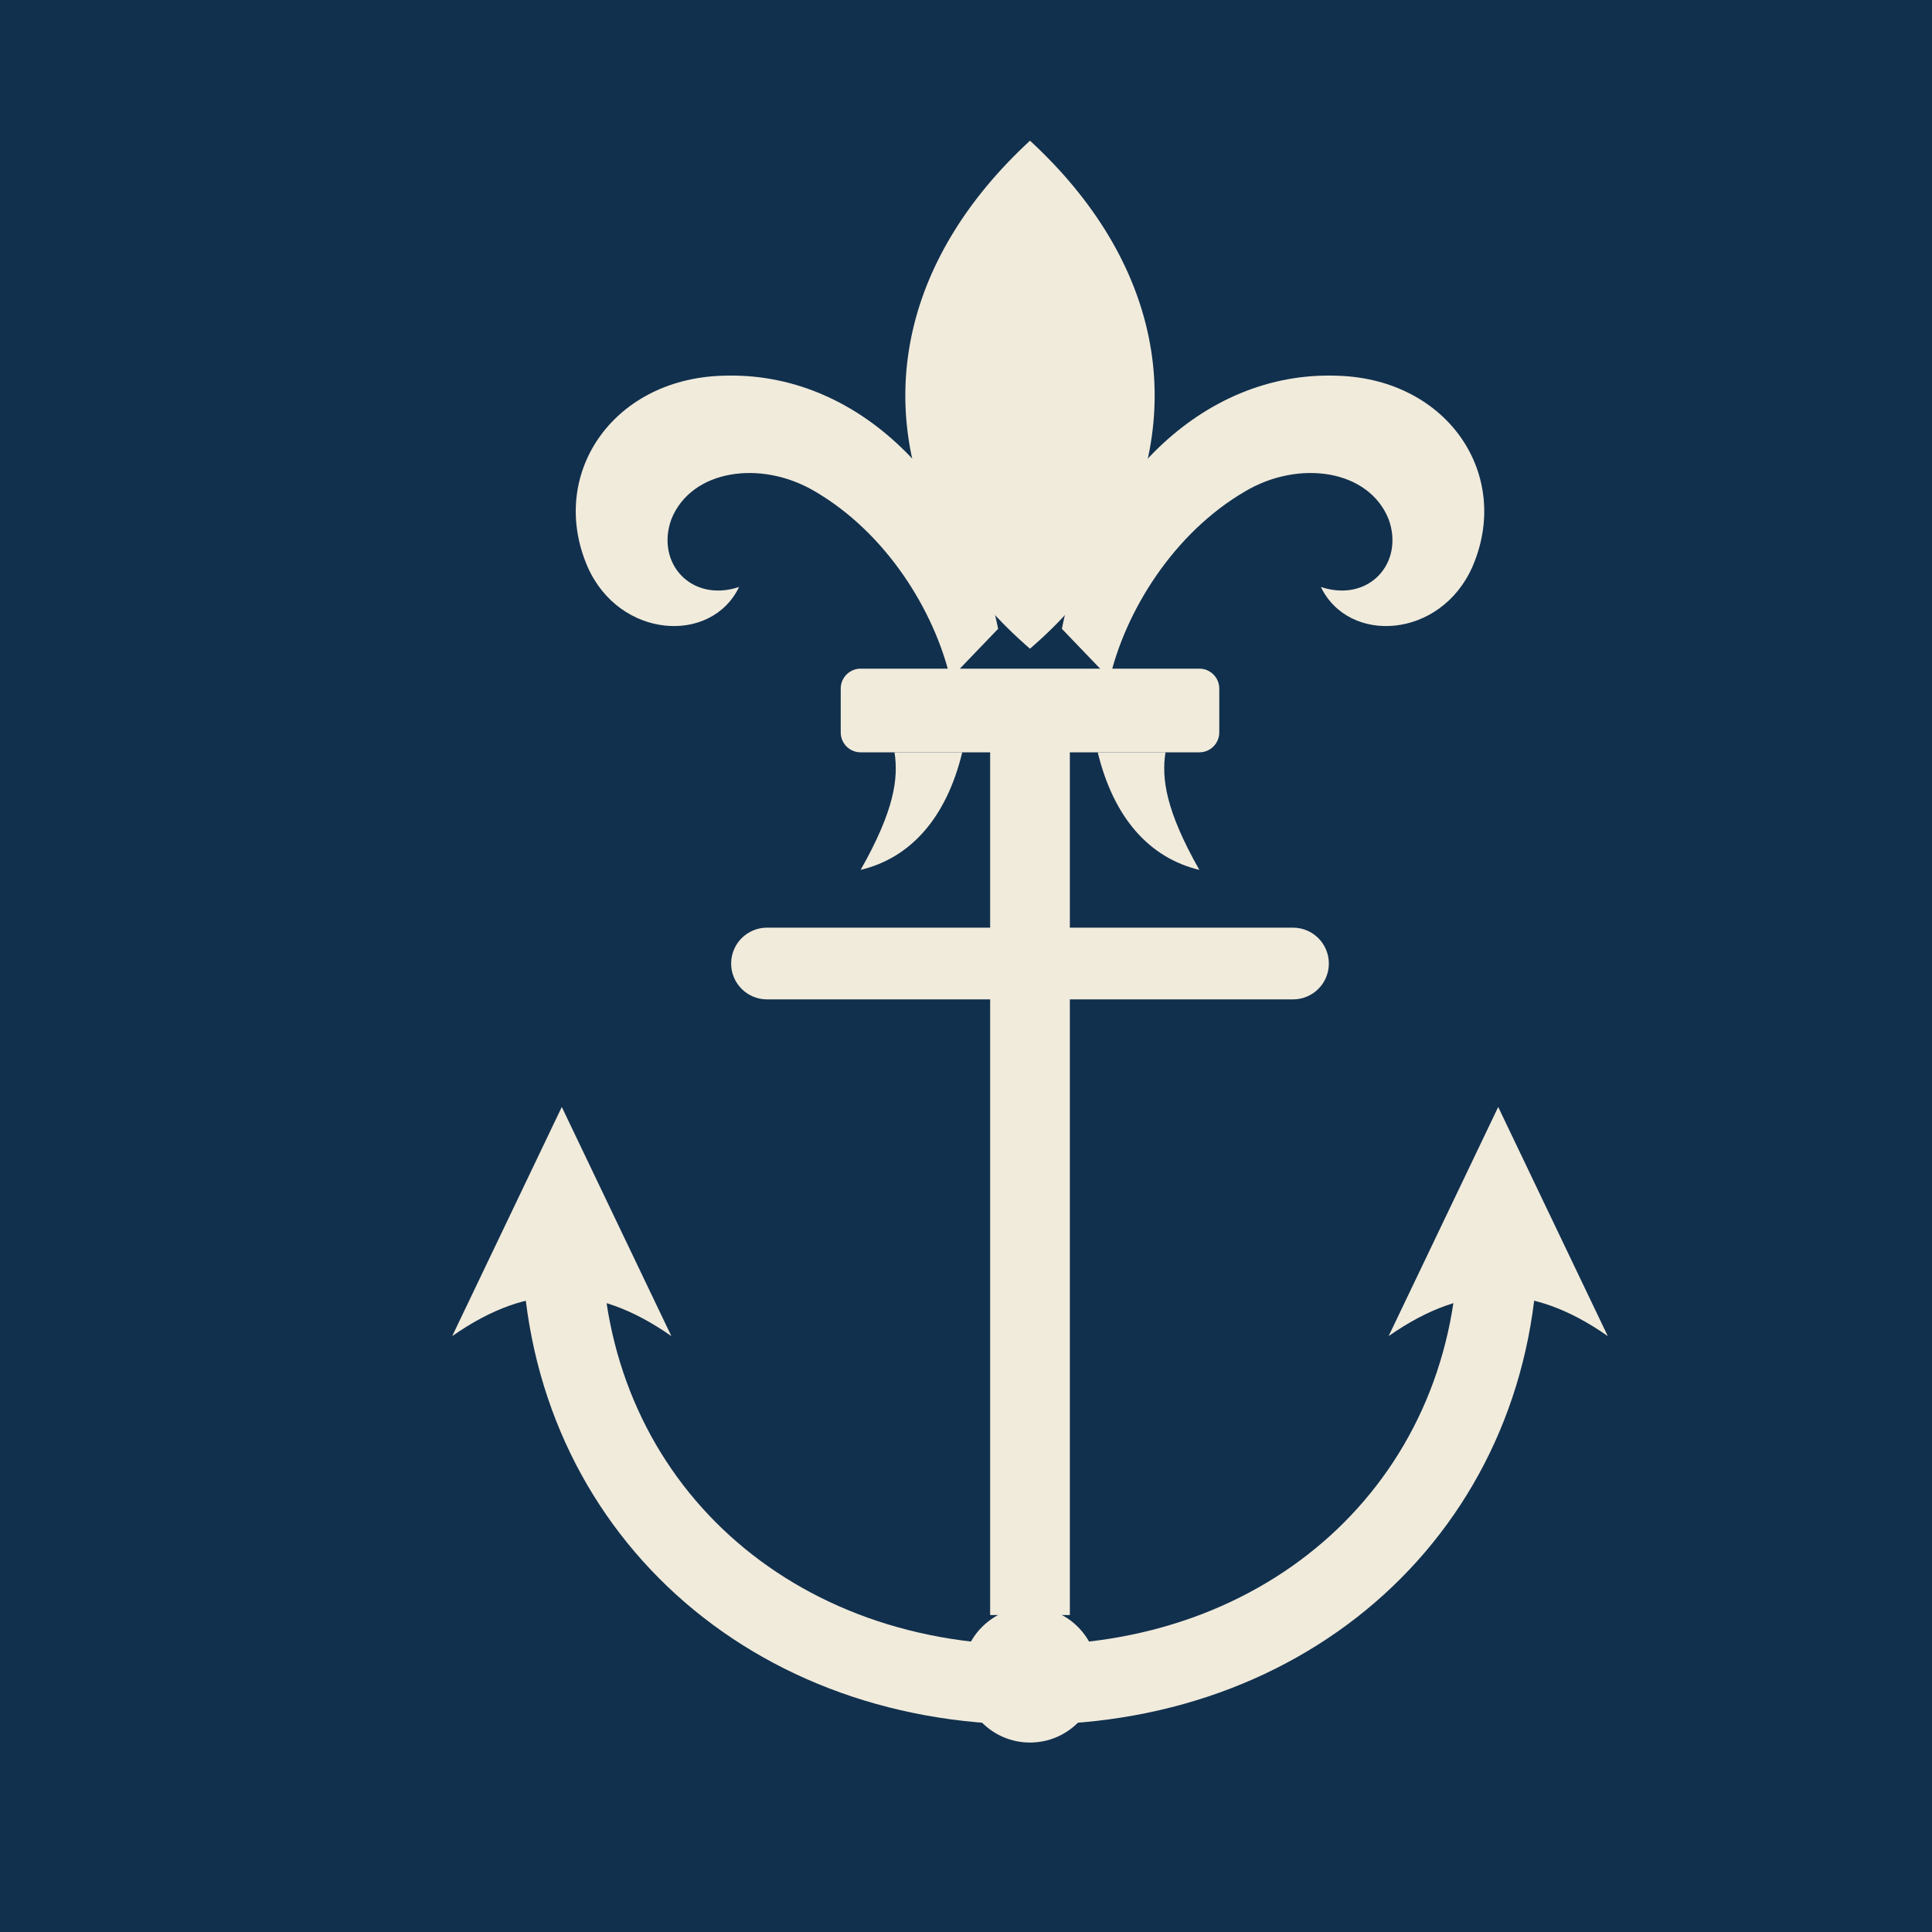
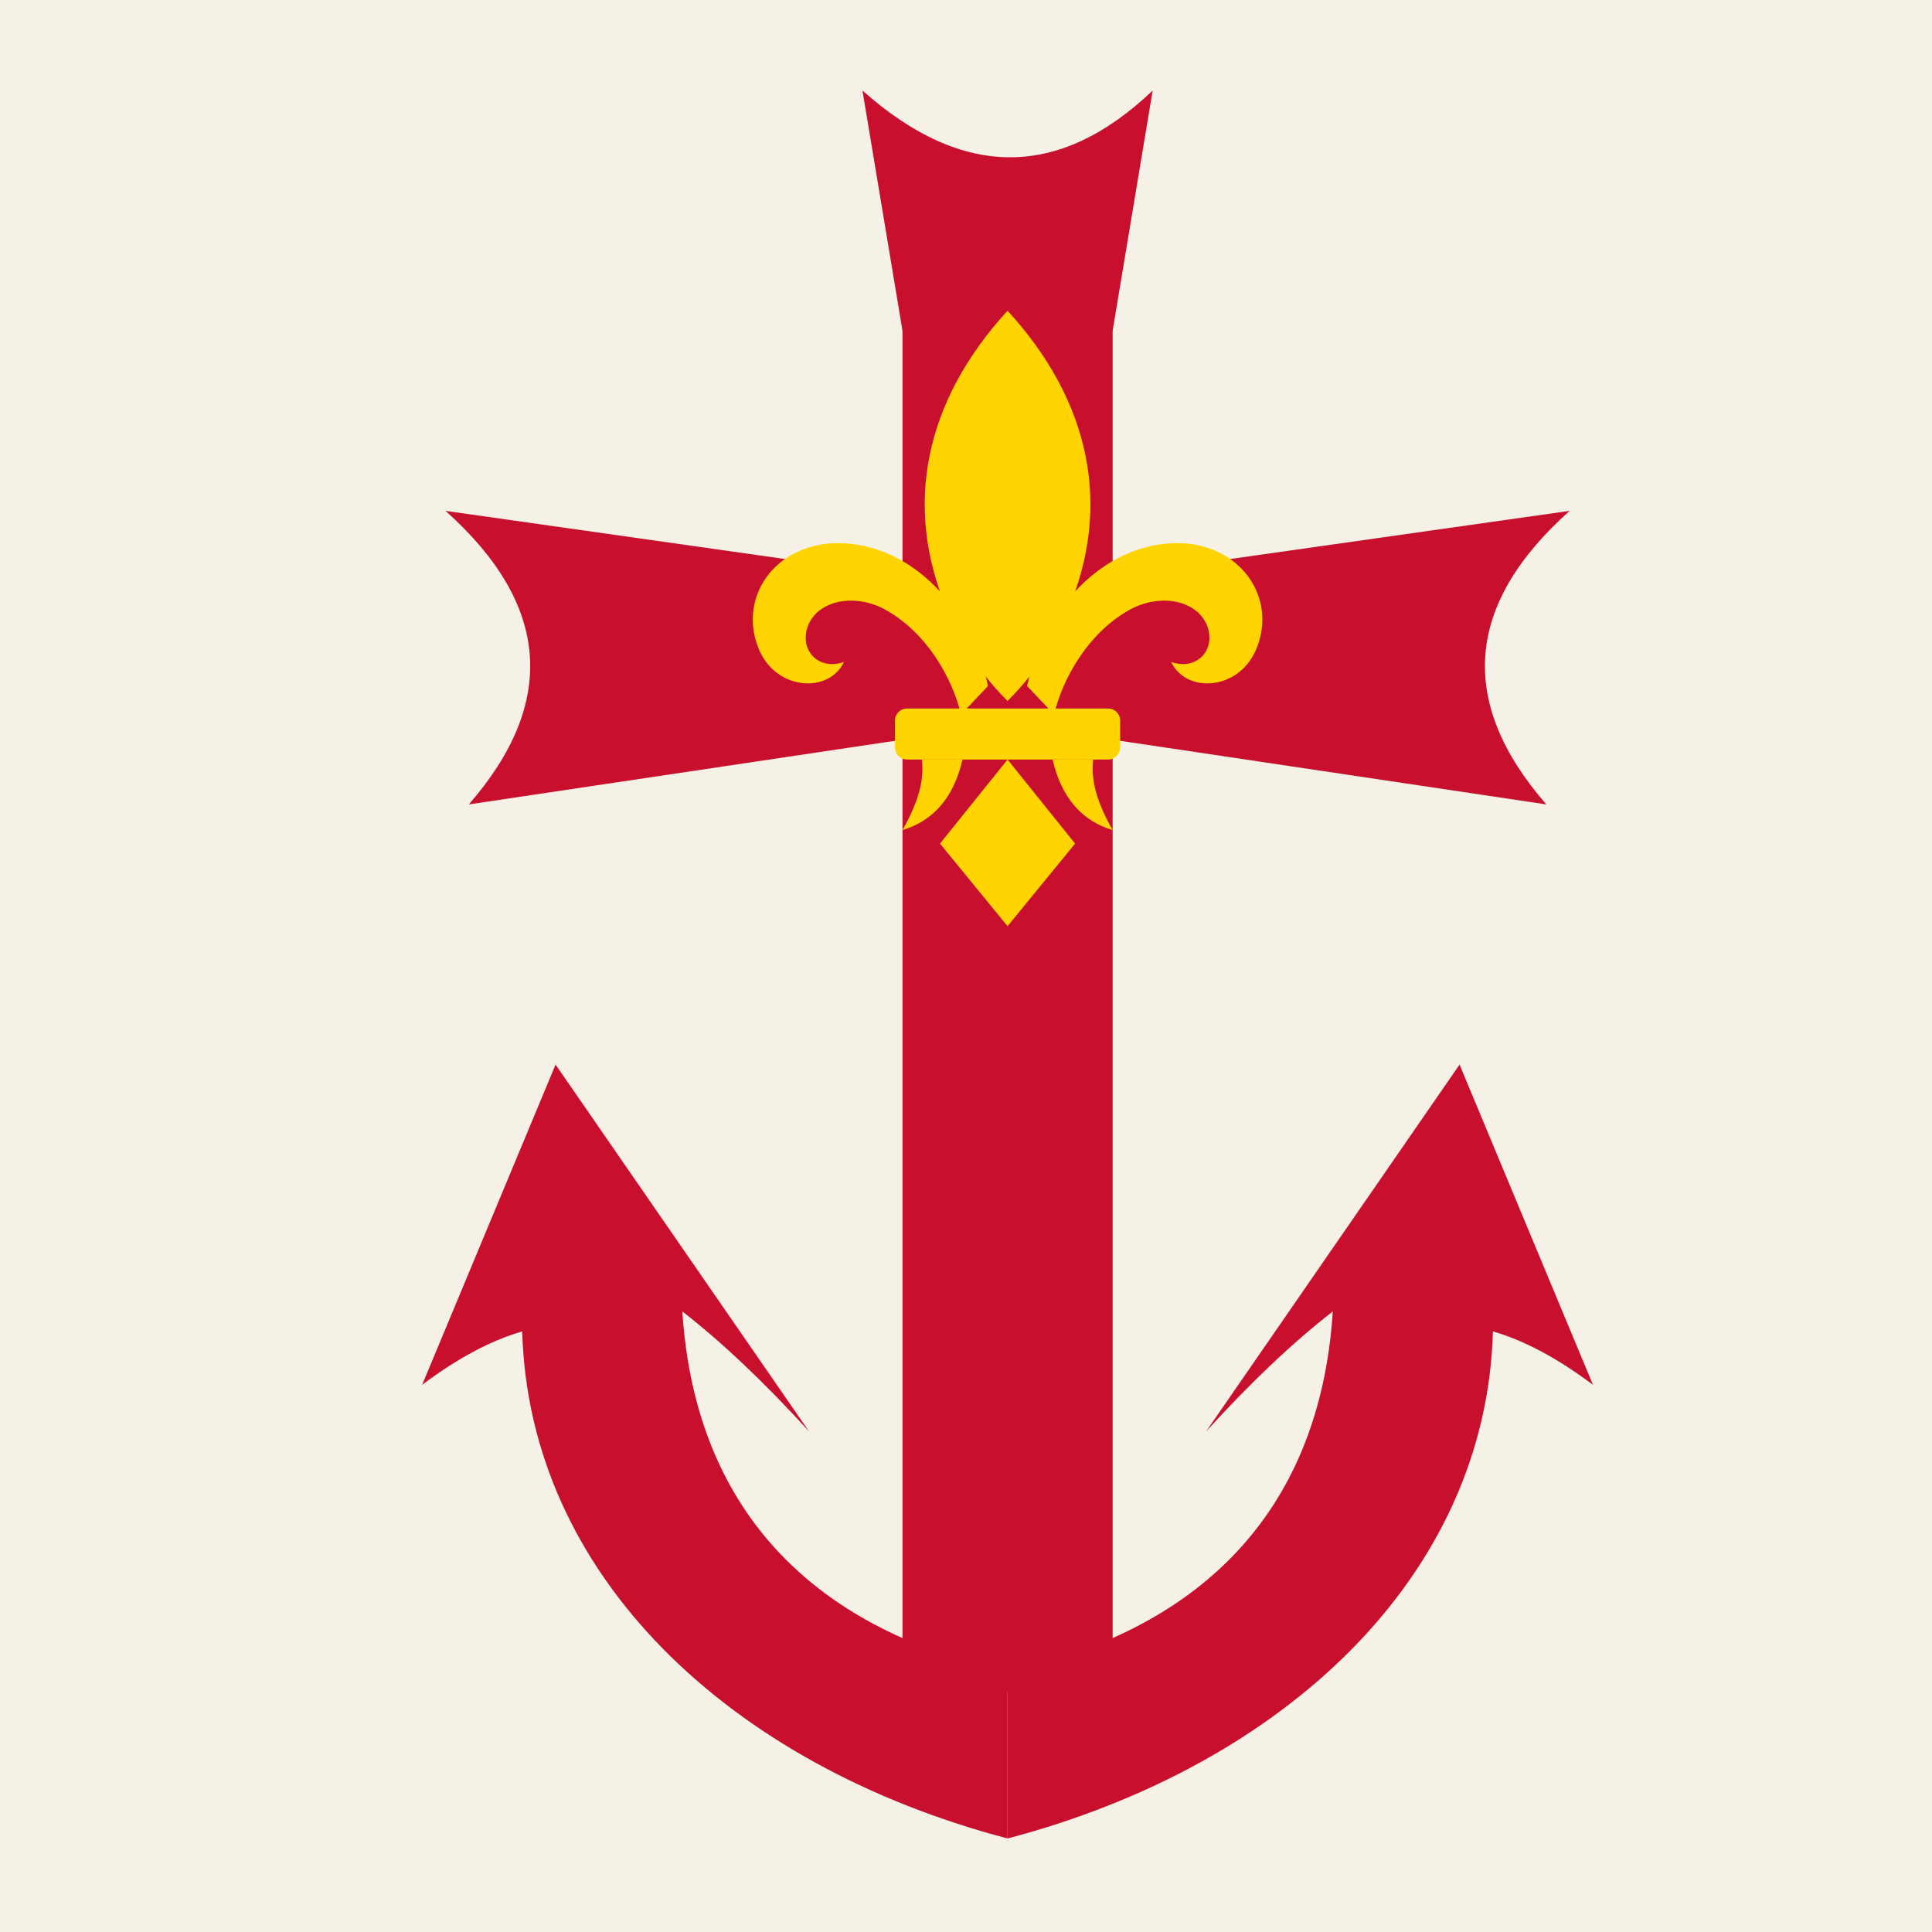
<svg xmlns="http://www.w3.org/2000/svg" viewBox="0 0 64 64">
-   <rect width="64" height="64" fill="#11304d" />
-   <g transform="translate(13 4) scale(0.66)" fill="#f1ebdc" color="#f1ebdc">
-     <path d="M32 1C38.5 7 40 14.5 36.2 21.5 35 23.6 33.5 25.2 32 26.5 30.5 25.2 29 23.6 27.8 21.5 24 14.5 25.5 7 32 1Z" />
-     <path d="M33.6 25.5C35 18.5 40.5 12.5 47.5 12.8 53 13 56.2 17.8 54.2 22.4 52.6 26 48 26.3 46.6 23.4 49 24.2 50.8 22.2 50 20 49 17.5 45.5 17 42.8 18.6 39.2 20.7 36.8 24.6 36 28Z" />
-     <path d="M30.4 25.5C29 18.5 23.5 12.5 16.5 12.8 11 13 7.8 17.8 9.8 22.4 11.4 26 16 26.3 17.4 23.4 15 24.2 13.2 22.2 14 20 15 17.5 18.5 17 21.2 18.6 24.8 20.7 27.2 24.6 28 28Z" />
-     <rect x="22.5" y="27.5" width="19" height="4.2" rx="1" />
-     <path d="M28.6 31.7C27.8 35 26 37 23.5 37.6 25.2 34.6 25.4 33 25.2 31.7Z" />
-     <path d="M35.4 31.7C36.2 35 38 37 40.5 37.6 38.8 34.6 38.6 33 38.8 31.7Z" />
-     <rect x="30" y="31" width="4" height="44" />
-     <rect x="17" y="40.5" width="30" height="3.6" rx="1.8" />
-     <path d="M8.5 56C8.5 69 18.5 78.5 32 78.5S55.5 69 55.5 56" fill="none" stroke="currentColor" stroke-width="4" />
-     <path d="M3 61l5.5-11.5L14 61c-2-1.4-3.8-2-5.5-2S5 59.6 3 61ZM50 61l5.5-11.5L61 61c-2-1.4-3.8-2-5.5-2S52 59.6 50 61Z" />
-     <circle cx="32" cy="78" r="3.4" />
+   <rect width="64" height="64" fill="#f5f1e6" />
+   <g transform="translate(13.1 3) scale(0.1105)">
+     <g fill="#c8102e">
+       <path d="M152 72 L140 0 Q185 40 227 0 L215 72 Z" />
+       <path d="M152 60 H215 V480 H152 Z" />
+       <path d="M156 146 L15 126 Q62 168 22 214 L156 194 Z" />
+       <path d="M 211 146 L 352 126 Q 305 168 345 214 L 211 194 Z" />
+       <path d="M48 292 L8 388 Q24 376 38 372 C40 445 100 502 183.5 524 L183.5 474 C128 462 90 428 86 366 Q104 380 124 402 Z" />
+       <path d="M 319 292 L 359 388 Q 343 376 329 372 C 327 445 267 502 183.5 524 L 183.5 474 C 239 462 277 428 281 366 Q 263 380 243 402 Z" />
+     </g>
+     <g fill="#ffd400" transform="translate(183.5 66) scale(4.5) translate(-50 -17)">
+       <path d="M50 17C55.5 23 57 30 54 37 53 39.5 51.5 41.5 50 43 48.5 41.5 47 39.5 46 37 43 30 44.5 23 50 17Z" />
+       <path d="M51.3 42C52.5 36.5 56.8 32.2 61.8 32.5 65.8 32.8 68 36.4 66.5 39.7 65.3 42.3 61.9 42.5 60.9 40.4 62.6 41 63.9 39.6 63.3 38 62.6 36.2 60 35.8 58 37 55.4 38.5 53.7 41.4 53.1 43.9Z" />
+       <path d="M48.7 42C47.5 36.5 43.2 32.2 38.2 32.5 34.2 32.8 32 36.4 33.5 39.7 34.7 42.3 38.1 42.5 39.1 40.4 37.4 41 36.1 39.6 36.7 38 37.4 36.2 40 35.8 42 37 44.6 38.5 46.3 41.4 46.9 43.9Z" />
+       <rect x="42.5" y="43.5" width="15" height="3.4" rx=".8" />
+       <path d="M50 46.9 54.5 52.5 50 58 45.5 52.5Z" />
+       <path d="M47 46.9C46.4 49.5 45 51 43 51.6 44.3 49.3 44.4 48 44.3 46.9Z" />
+       <path d="M53 46.9C53.6 49.5 55 51 57 51.6 55.7 49.3 55.6 48 55.7 46.9Z" />
+     </g>
  </g>
</svg>
